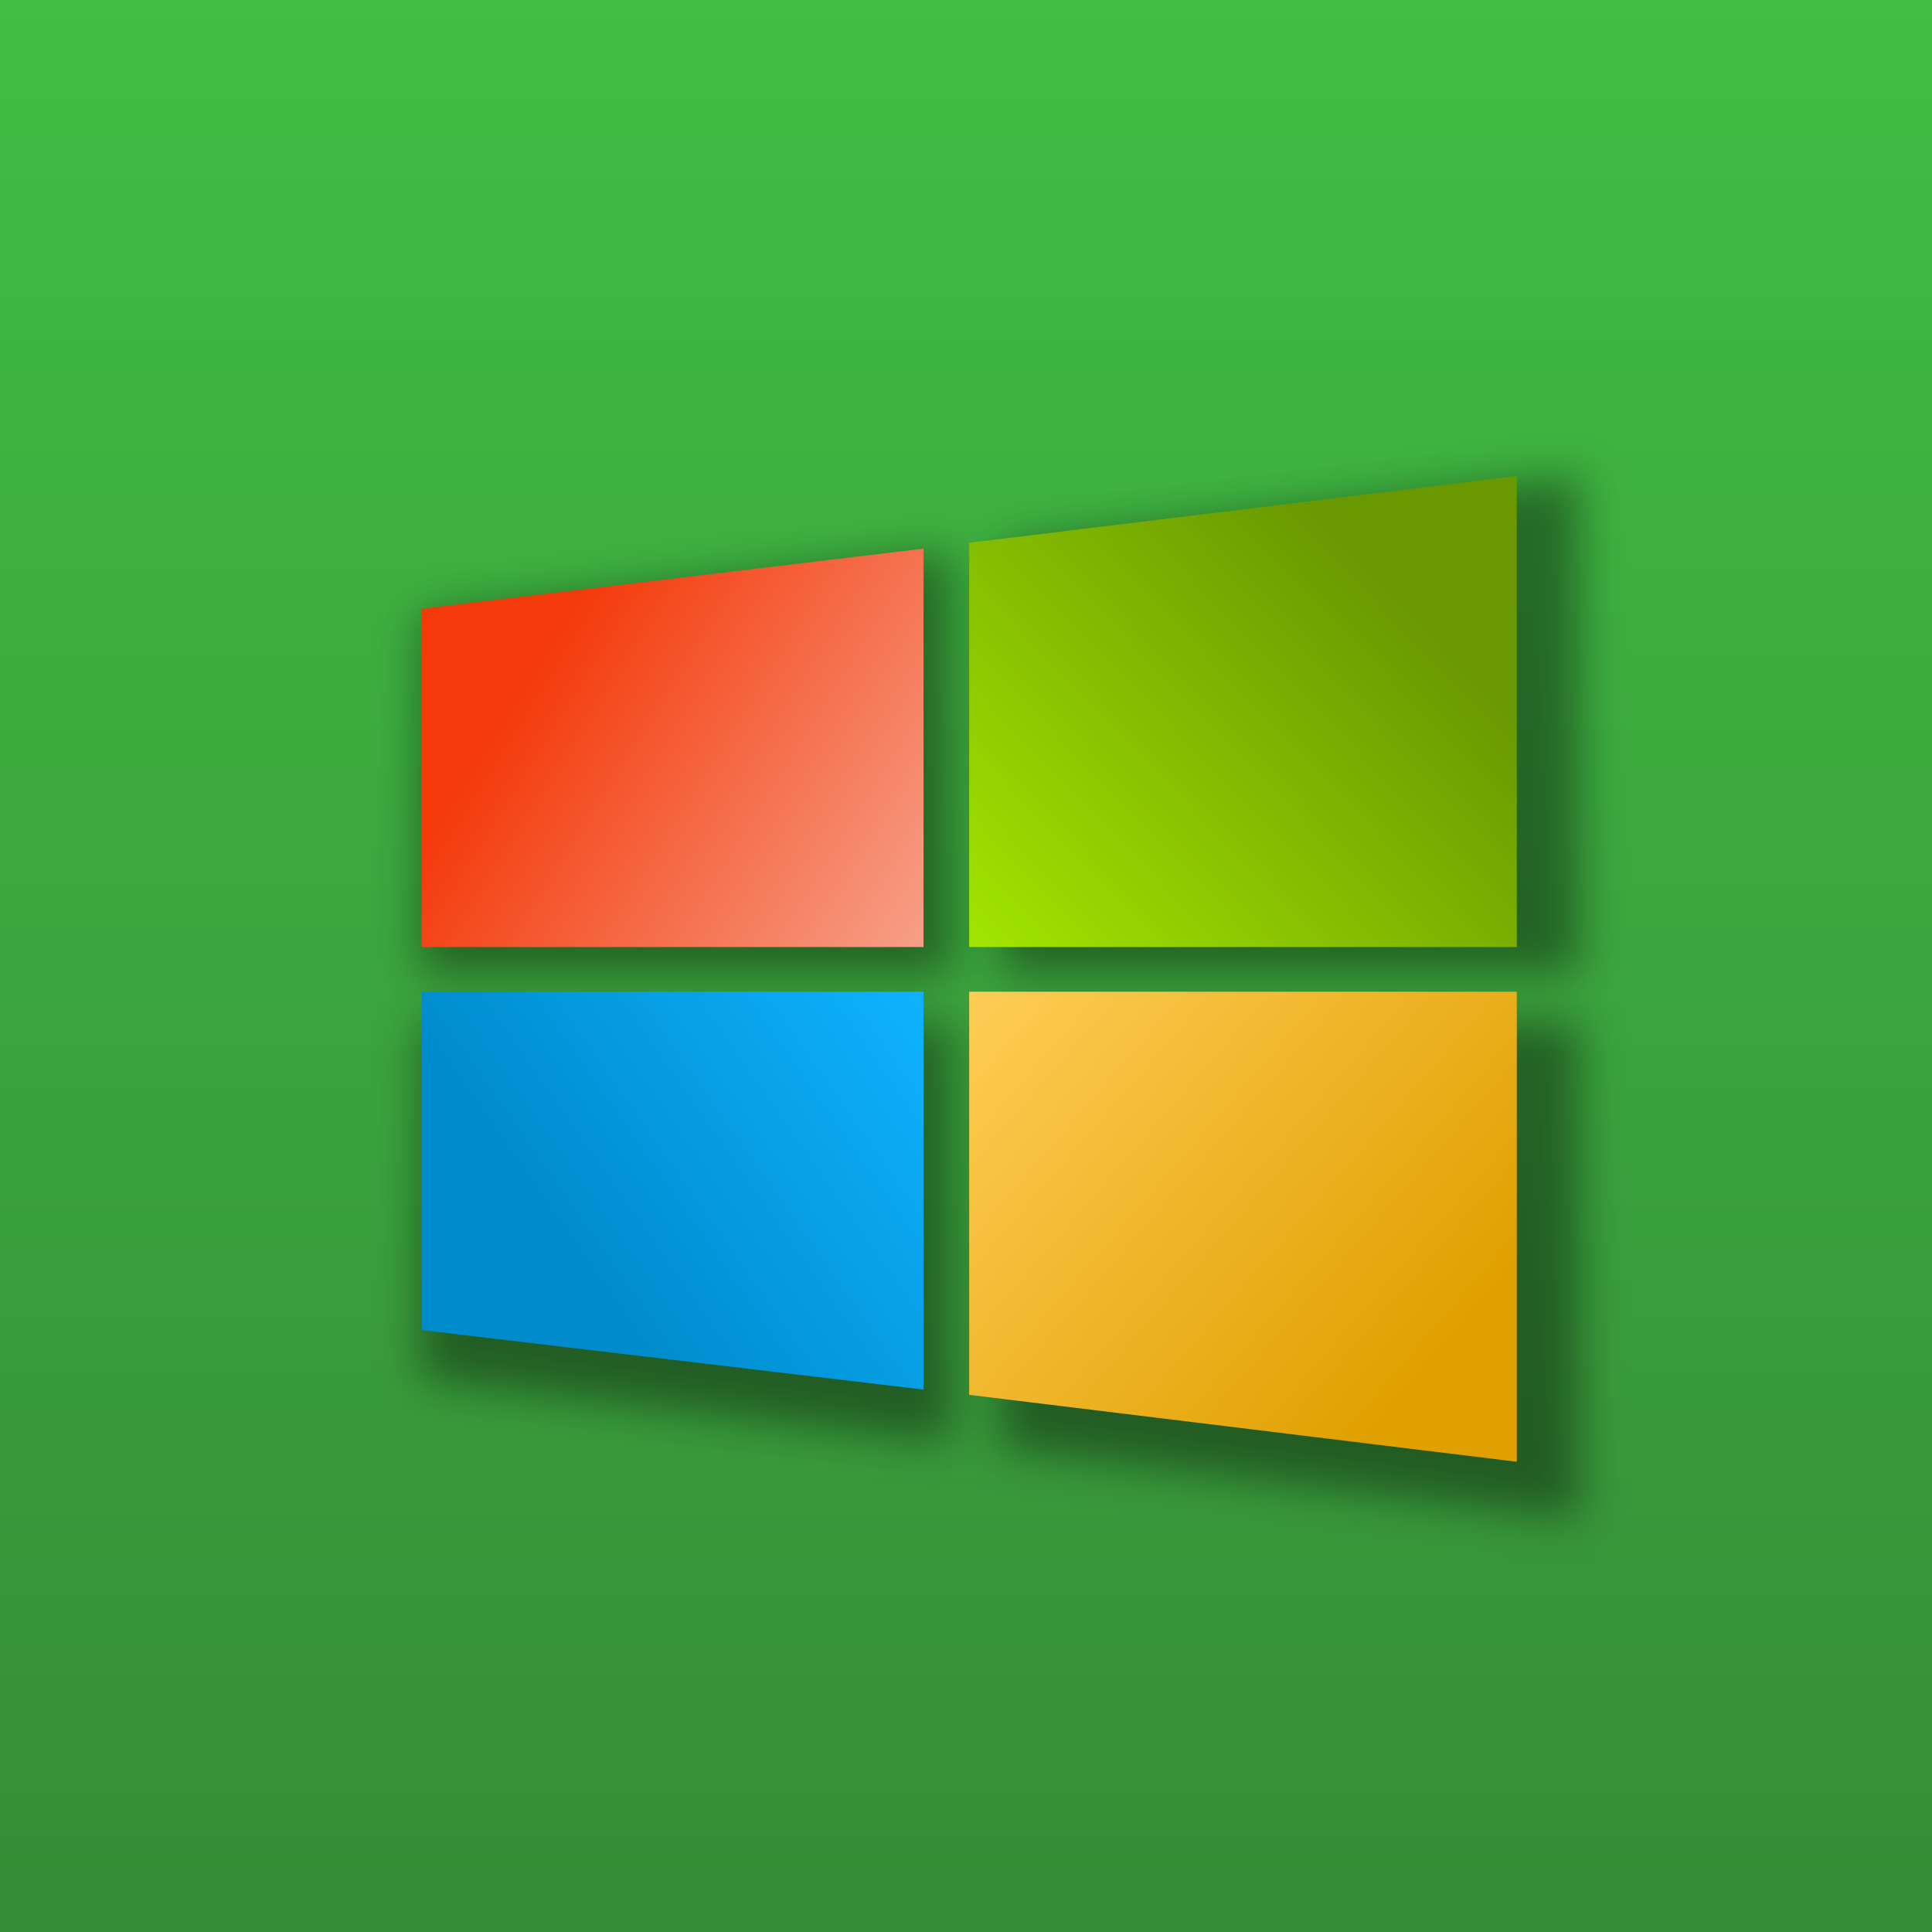
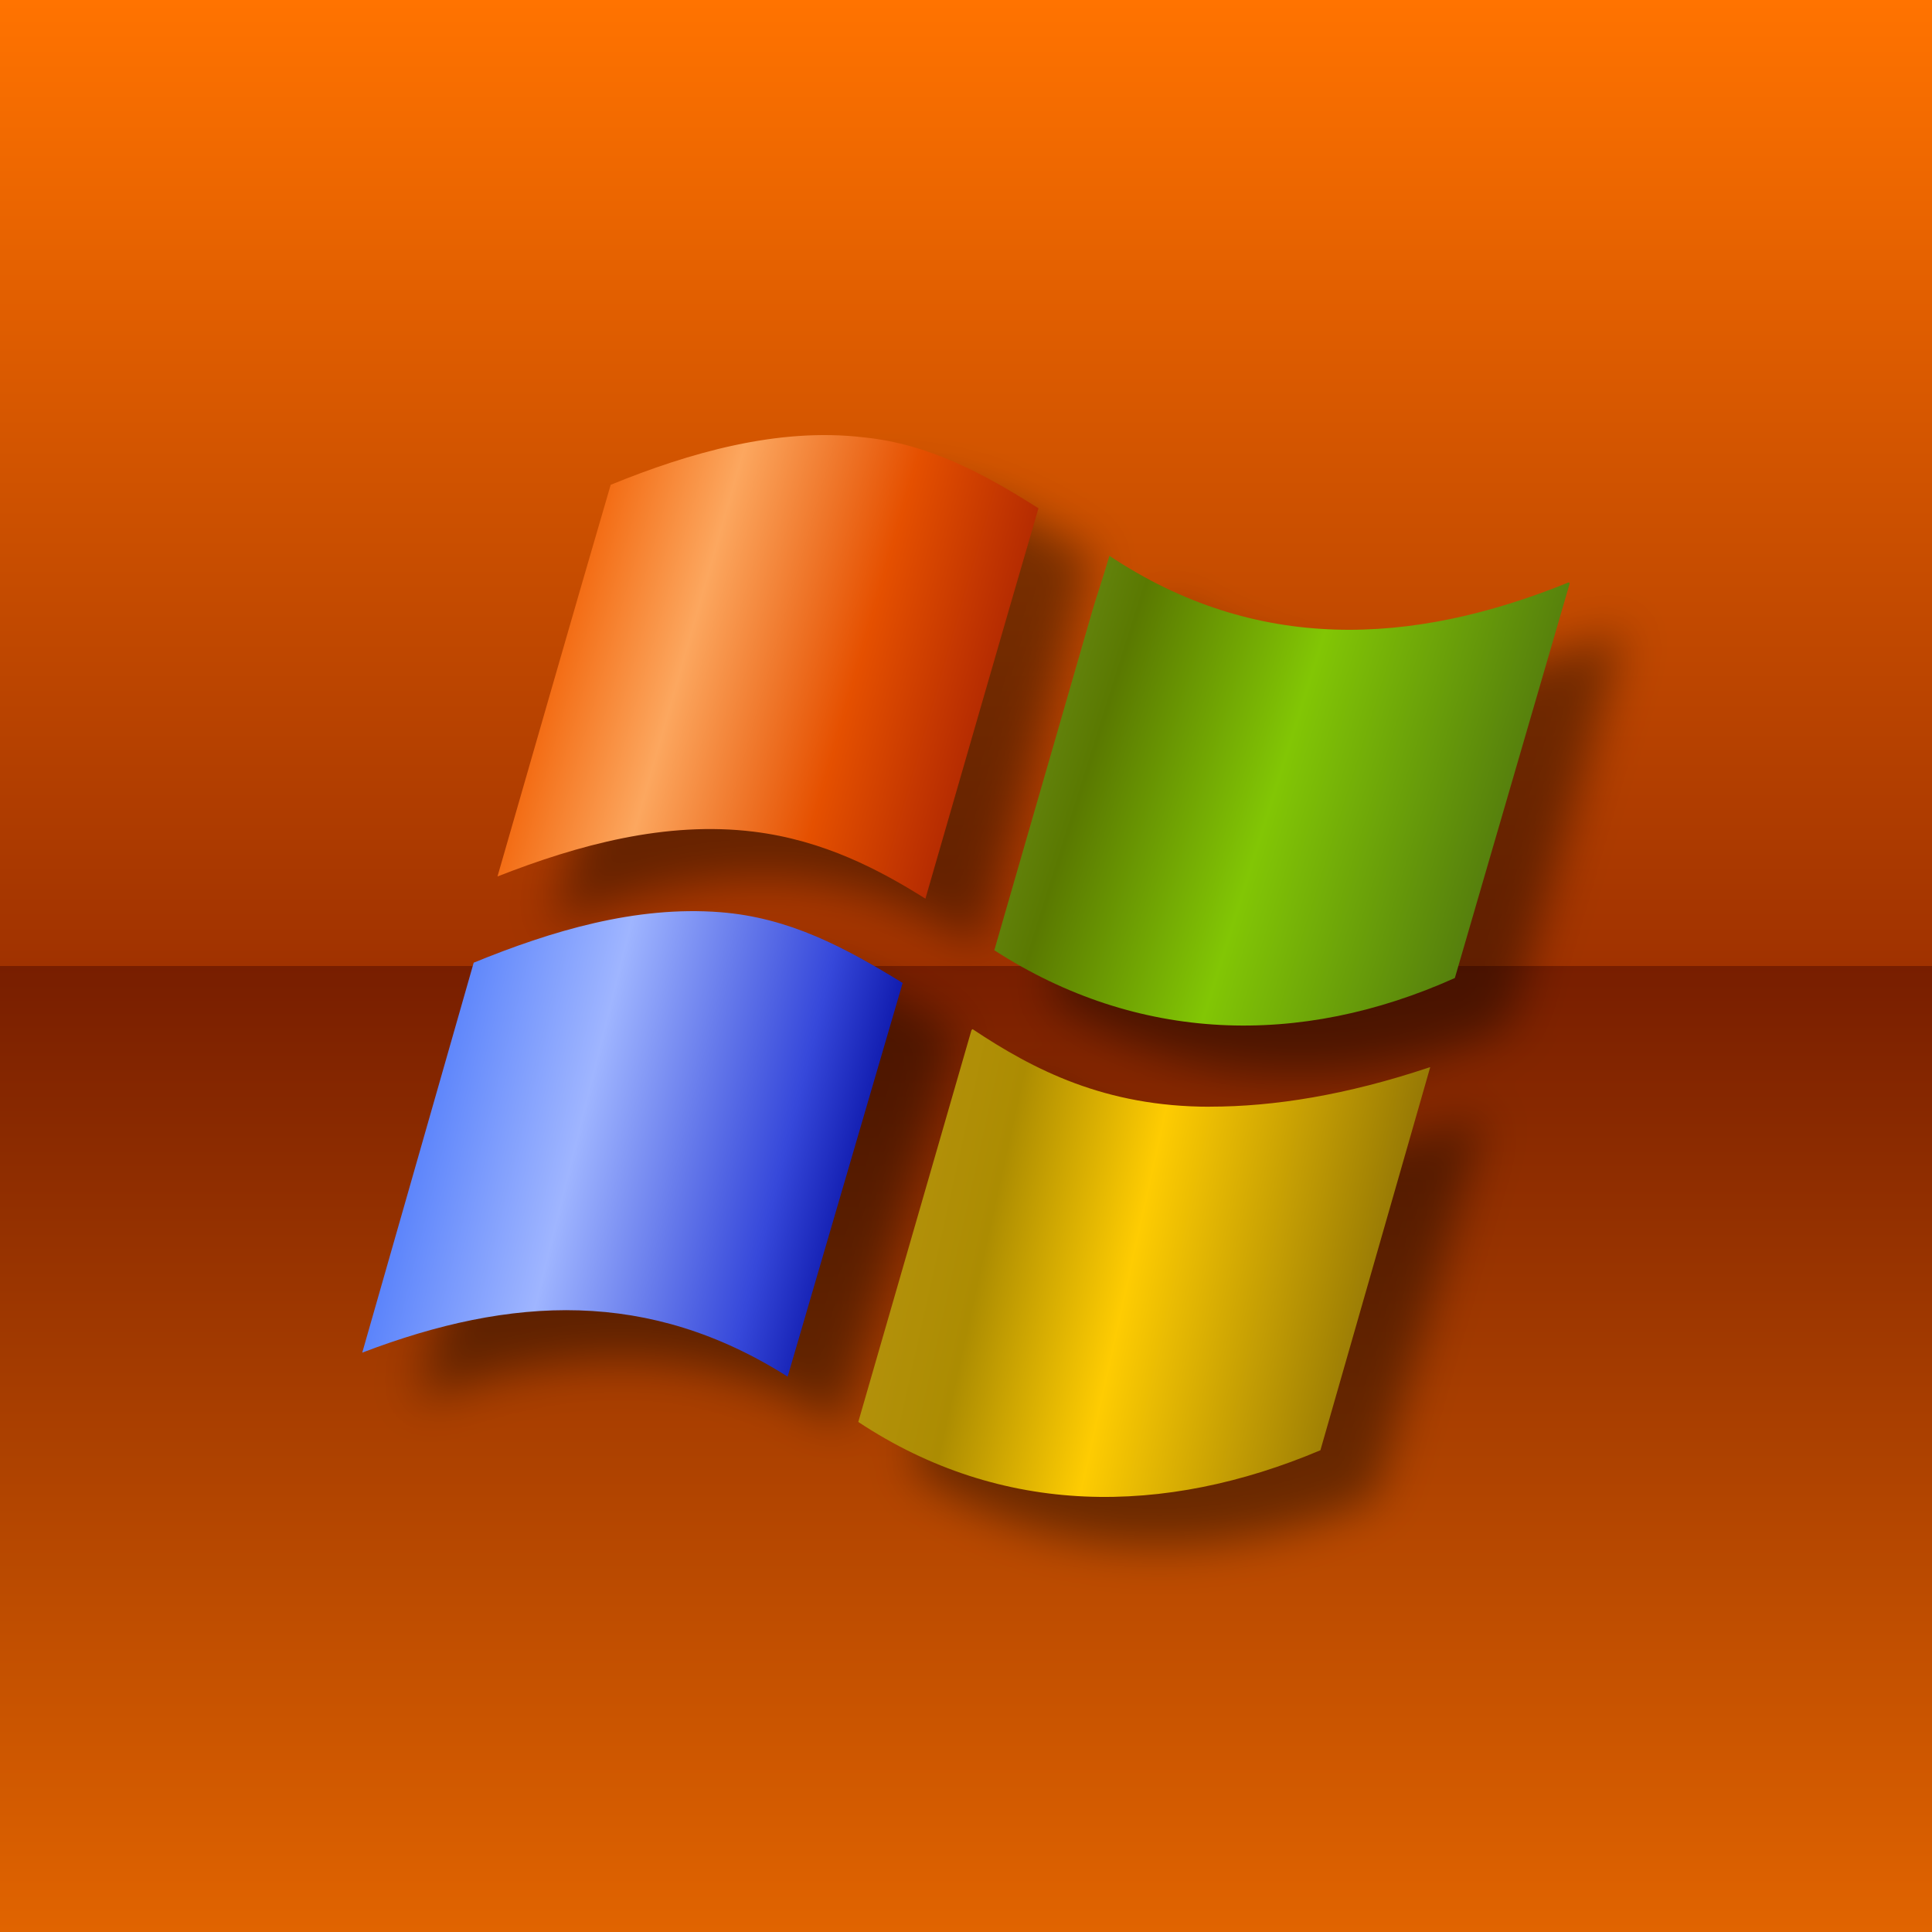
- <svg xmlns="http://www.w3.org/2000/svg" xmlns:xlink="http://www.w3.org/1999/xlink" id="svg12" version="1.1" height="32" width="32">
+ <svg xmlns="http://www.w3.org/2000/svg" xmlns:xlink="http://www.w3.org/1999/xlink" width="32" height="32" version="1.1" id="svg12">
  <defs id="defs7386">
+     <linearGradient id="linearGradient971">
+       <stop id="stop967" offset="0" style="stop-color:#b79410;stop-opacity:1" />
+       <stop style="stop-color:#ac8c02;stop-opacity:1" offset="0.256" id="stop975" />
+       <stop id="stop977" offset="0.519" style="stop-color:#fecc02;stop-opacity:1" />
+       <stop id="stop969" offset="1" style="stop-color:#8f7305;stop-opacity:1" />
+     </linearGradient>
+     <linearGradient id="linearGradient957">
+       <stop id="stop953" offset="0" style="stop-color:#4070f9;stop-opacity:1" />
+       <stop style="stop-color:#9fb5ff;stop-opacity:1" offset="0.438" id="stop961" />
+       <stop id="stop963" offset="0.849" style="stop-color:#3648da;stop-opacity:1" />
+       <stop id="stop955" offset="1" style="stop-color:#111caf;stop-opacity:1" />
+     </linearGradient>
+     <linearGradient id="linearGradient947">
+       <stop id="stop943" offset="0" style="stop-color:#6c8d18;stop-opacity:1" />
+       <stop style="stop-color:#5a7901;stop-opacity:1" offset="0.164" id="stop965" />
+       <stop style="stop-color:#82c605;stop-opacity:1" offset="0.47" id="stop951" />
+       <stop id="stop945" offset="1" style="stop-color:#446310;stop-opacity:1" />
+     </linearGradient>
+     <linearGradient id="linearGradient933">
+       <stop id="stop929" offset="0" style="stop-color:#f2650b;stop-opacity:1" />
+       <stop style="stop-color:#fca75f;stop-opacity:1" offset="0.286" id="stop937" />
+       <stop id="stop941" offset="0.648" style="stop-color:#e55000;stop-opacity:1" />
+       <stop id="stop931" offset="1" style="stop-color:#a92201;stop-opacity:1" />
+     </linearGradient>
    <linearGradient id="linearGradient897">
-       <stop id="stop893" offset="0" style="stop-color:#358d37;stop-opacity:1" />
-       <stop id="stop895" offset="1" style="stop-color:#41be43;stop-opacity:1" />
+       <stop style="stop-color:#e16400;stop-opacity:1" offset="0" id="stop893" />
+       <stop id="stop891" offset="0.5" style="stop-color:#781e00;stop-opacity:1" />
+       <stop id="stop889" offset="0.5" style="stop-color:#a03200;stop-opacity:1" />
+       <stop style="stop-color:#ff7300;stop-opacity:1" offset="1" id="stop895" />
    </linearGradient>
    <linearGradient id="linearGradient925">
-       <stop style="stop-color:#e0a000;stop-opacity:1" offset="0" id="stop921" />
-       <stop style="stop-color:#ffcd56;stop-opacity:1" offset="1" id="stop923" />
+       <stop id="stop921" offset="0" style="stop-color:#e0a000;stop-opacity:1" />
+       <stop id="stop923" offset="1" style="stop-color:#ffcd56;stop-opacity:1" />
    </linearGradient>
    <linearGradient id="linearGradient917">
-       <stop style="stop-color:#008ccc;stop-opacity:1" offset="0" id="stop913" />
-       <stop style="stop-color:#0fb2ff;stop-opacity:1" offset="1" id="stop915" />
+       <stop id="stop913" offset="0" style="stop-color:#008ccc;stop-opacity:1" />
+       <stop id="stop915" offset="1" style="stop-color:#0fb2ff;stop-opacity:1" />
    </linearGradient>
    <linearGradient id="linearGradient909">
-       <stop style="stop-color:#699801;stop-opacity:1" offset="0" id="stop905" />
-       <stop style="stop-color:#a2e501;stop-opacity:1" offset="1" id="stop907" />
+       <stop id="stop905" offset="0" style="stop-color:#699801;stop-opacity:1" />
+       <stop id="stop907" offset="1" style="stop-color:#a2e501;stop-opacity:1" />
    </linearGradient>
    <linearGradient id="linearGradient901">
-       <stop style="stop-color:#f43a0b;stop-opacity:1" offset="0" id="stop897" />
-       <stop style="stop-color:#f6a088;stop-opacity:1" offset="1" id="stop899" />
+       <stop id="stop897" offset="0" style="stop-color:#f43a0b;stop-opacity:1" />
+       <stop id="stop899" offset="1" style="stop-color:#f6a088;stop-opacity:1" />
    </linearGradient>
-     <style type="text/css" id="current-color-scheme">
+     <style id="current-color-scheme" type="text/css">
   .ColorScheme-Text { color:#dedede; } .ColorScheme-Highlight { color:#5294e2; } .ColorScheme-ButtonBackground { color:#dedede; }
  </style>
-     <linearGradient gradientUnits="userSpaceOnUse" gradientTransform="matrix(3.362041,0,0,3.362041,56.97997,79.98567)" y2="-27.252" y1="-29.104" x2="-5.027" x1="-7.673" id="linearGradient8660">
-       <stop id="stop17" offset="0" stop-color="#00bffb" />
-       <stop id="stop19" offset="1" stop-color="#01a0f3" />
+     <linearGradient id="linearGradient8660" x1="-7.673" x2="-5.027" y1="-29.104" y2="-27.252" gradientTransform="matrix(3.362041,0,0,3.362041,56.97997,79.98567)" gradientUnits="userSpaceOnUse">
+       <stop stop-color="#00bffb" offset="0" id="stop17" />
+       <stop stop-color="#01a0f3" offset="1" id="stop19" />
    </linearGradient>
-     <linearGradient gradientUnits="userSpaceOnUse" gradientTransform="matrix(3.525803,0,0,3.362041,57.75791,79.98567)" y2="-30.123" y1="-27.252" x2="-1.852" x1="-4.762" id="linearGradient8668">
-       <stop id="stop12" offset="0" stop-color="#11c2f4" />
-       <stop id="stop14" offset="1" stop-color="#2dc5f4" />
+     <linearGradient id="linearGradient8668" x1="-4.762" x2="-1.852" y1="-27.252" y2="-30.123" gradientTransform="matrix(3.525803,0,0,3.362041,57.75791,79.98567)" gradientUnits="userSpaceOnUse">
+       <stop stop-color="#11c2f4" offset="0" id="stop12" />
+       <stop stop-color="#2dc5f4" offset="1" id="stop14" />
    </linearGradient>
-     <linearGradient gradientUnits="userSpaceOnUse" gradientTransform="matrix(3.362041,0,0,3.362041,56.97997,79.98567)" y2="-24.493" y1="-26.722" x2="-5.027" x1="-7.673" id="linearGradient8676">
-       <stop id="stop7" offset="0" stop-color="#0954a8" />
-       <stop id="stop9" offset="1" stop-color="#0954a8" />
+     <linearGradient id="linearGradient8676" x1="-7.673" x2="-5.027" y1="-26.722" y2="-24.493" gradientTransform="matrix(3.362041,0,0,3.362041,56.97997,79.98567)" gradientUnits="userSpaceOnUse">
+       <stop stop-color="#0954a8" offset="0" id="stop7" />
+       <stop stop-color="#0954a8" offset="1" id="stop9" />
    </linearGradient>
-     <linearGradient gradientUnits="userSpaceOnUse" gradientTransform="matrix(3.525803,0,0,3.362041,57.75791,79.98567)" y2="-24.111" y1="-26.722" x2="-1.852" x1="-4.498" id="linearGradient8684">
-       <stop id="stop2" offset="0" stop-color="#339ed9" />
-       <stop id="stop4" offset="1" stop-color="#2386c9" />
+     <linearGradient id="linearGradient8684" x1="-4.498" x2="-1.852" y1="-26.722" y2="-24.111" gradientTransform="matrix(3.525803,0,0,3.362041,57.75791,79.98567)" gradientUnits="userSpaceOnUse">
+       <stop stop-color="#339ed9" offset="0" id="stop2" />
+       <stop stop-color="#2386c9" offset="1" id="stop4" />
    </linearGradient>
-     <linearGradient xlink:href="#linearGradient901" id="linearGradient903" x1="8" y1="39.489" x2="17" y2="45.001" gradientUnits="userSpaceOnUse" />
-     <linearGradient xlink:href="#linearGradient909" id="linearGradient911" x1="27" y1="36.489" x2="18" y2="45" gradientUnits="userSpaceOnUse" />
-     <linearGradient xlink:href="#linearGradient917" id="linearGradient919" x1="9" y1="51.489" x2="17" y2="46" gradientUnits="userSpaceOnUse" />
-     <linearGradient xlink:href="#linearGradient925" id="linearGradient927" x1="28" y1="54.489" x2="18" y2="46" gradientUnits="userSpaceOnUse" />
-     <linearGradient xlink:href="#linearGradient901" id="linearGradient944" x1="42.528" y1="39.491" x2="48.708" y2="44.001" gradientUnits="userSpaceOnUse" />
-     <linearGradient xlink:href="#linearGradient909" id="linearGradient952" x1="57.528" y1="37.491" x2="49.5" y2="44" gradientUnits="userSpaceOnUse" />
-     <linearGradient xlink:href="#linearGradient917" id="linearGradient960" x1="42.528" y1="49.491" x2="48.708" y2="45" gradientUnits="userSpaceOnUse" />
-     <linearGradient xlink:href="#linearGradient925" id="linearGradient968" x1="56.528" y1="50.491" x2="49.5" y2="45" gradientUnits="userSpaceOnUse" />
-     <filter height="1.1" y="-0.05" width="1.092" x="-0.046" id="filter915" style="color-interpolation-filters:sRGB">
-       <feGaussianBlur id="feGaussianBlur917" stdDeviation="0.461" />
+     <linearGradient gradientUnits="userSpaceOnUse" y2="44.001" x2="48.708" y1="39.491" x1="42.528" id="linearGradient944" xlink:href="#linearGradient901" />
+     <linearGradient gradientUnits="userSpaceOnUse" y2="44" x2="49.5" y1="37.491" x1="57.528" id="linearGradient952" xlink:href="#linearGradient909" />
+     <linearGradient gradientUnits="userSpaceOnUse" y2="45" x2="48.708" y1="49.491" x1="42.528" id="linearGradient960" xlink:href="#linearGradient917" />
+     <linearGradient gradientUnits="userSpaceOnUse" y2="45" x2="49.5" y1="50.491" x1="56.528" id="linearGradient968" xlink:href="#linearGradient925" />
+     <linearGradient xlink:href="#linearGradient897" id="linearGradient899" x1="16" y1="32" x2="16" y2="0" gradientUnits="userSpaceOnUse" />
+     <style type="text/css" id="style891" />
+     <linearGradient gradientUnits="userSpaceOnUse" y2="35.891" x2="45.469" y1="33.745" x1="38" id="linearGradient935" xlink:href="#linearGradient933" />
+     <linearGradient gradientUnits="userSpaceOnUse" y2="38" x2="55" y1="35" x1="45.476" id="linearGradient949" xlink:href="#linearGradient947" />
+     <linearGradient gradientUnits="userSpaceOnUse" y2="43" x2="43" y1="41" x1="35" id="linearGradient959" xlink:href="#linearGradient957" />
+     <linearGradient gradientUnits="userSpaceOnUse" y2="45" x2="52" y1="43" x1="43" id="linearGradient973" xlink:href="#linearGradient971" />
+     <filter height="1.103" y="-0.051" width="1.09" x="-0.045" id="filter1023" style="color-interpolation-filters:sRGB">
+       <feGaussianBlur id="feGaussianBlur1025" stdDeviation="0.376" />
    </filter>
-     <linearGradient gradientUnits="userSpaceOnUse" y2="0" x2="16" y1="32" x1="16" id="linearGradient899" xlink:href="#linearGradient897" />
+     <linearGradient y2="35.891" x2="45.469" y1="33.745" x1="38" gradientUnits="userSpaceOnUse" id="linearGradient1103" xlink:href="#linearGradient933" />
+     <linearGradient y2="38" x2="55" y1="35" x1="45.476" gradientUnits="userSpaceOnUse" id="linearGradient1105" xlink:href="#linearGradient947" />
+     <linearGradient y2="43" x2="43" y1="41" x1="35" gradientUnits="userSpaceOnUse" id="linearGradient1107" xlink:href="#linearGradient957" />
+     <linearGradient y2="45" x2="52" y1="43" x1="43" gradientUnits="userSpaceOnUse" id="linearGradient1109" xlink:href="#linearGradient971" />
  </defs>
+   <g transform="translate(-70.97218,-2)" id="22">
+     <circle r="11" cy="21" cx="49.972" id="path822" style="opacity:0;fill:#ffffff;fill-opacity:1;stroke:none;stroke-width:1.249;stroke-linecap:round;stroke-linejoin:round;stroke-miterlimit:4;stroke-dasharray:none;stroke-opacity:1;paint-order:normal" />
+     <g transform="translate(0.4721756,-23.49107)" id="g935">
+       <path id="path909" d="m 40,37.822 8.708,-1.097 v 7.275 H 40 Z" style="fill:url(#linearGradient944);fill-opacity:1;stroke-width:0.248" />
+       <path style="fill:url(#linearGradient952);fill-opacity:1;stroke-width:0.259" id="path911" d="M 49.5,36.618 59,35.399 V 44 h -9.5 z" />
+       <path id="path913" d="m 40,45 h 8.708 v 7.265 L 40,51.179 Z" style="fill:url(#linearGradient960);fill-opacity:1;stroke-width:0.248" />
+       <path style="fill:url(#linearGradient968);fill-opacity:1;stroke-width:0.259" id="path915" d="M 49.5,45 H 59 v 8.583 L 49.5,52.361 Z" />
+     </g>
+   </g>
  <g id="start-here-kde">
-     <rect ry="0" y="0" x="0" height="32" width="32" id="rect885" style="fill:url(#linearGradient899);fill-opacity:1;stroke-width:3" />
-     <rect y="0" x="0" height="32" width="32" id="rect6336-6" style="color:#bebebe;display:inline;overflow:visible;visibility:visible;fill:none;stroke:none;stroke-width:1;marker:none" />
-     <g transform="matrix(0.8004557,0,0,0.7840998,2.157732,-19.15484)" style="opacity:0.4;fill:#000000;fill-opacity:1;filter:url(#filter915)" id="g909">
-       <path style="fill:#000000;fill-opacity:1;stroke-width:0.308" d="m 6,37.431 11,-1.344 v 8.913 H 6 Z" id="path901" />
-       <path d="M 18,35.956 30,34.462 V 45 H 18 Z" id="path903" style="fill:#000000;fill-opacity:1;stroke-width:0.322" />
-       <path style="fill:#000000;fill-opacity:1;stroke-width:0.308" d="m 6,46 h 11 v 8.901 L 6,53.57 Z" id="path905" />
-       <path d="M 18,46 H 30 V 56.516 L 18,55.019 Z" id="path907" style="fill:#000000;fill-opacity:1;stroke-width:0.322" />
+     <rect style="fill:url(#linearGradient899);fill-opacity:1;stroke-width:3" id="rect885" width="32" height="32" x="0" y="0" ry="0" />
+     <rect style="color:#bebebe;display:inline;overflow:visible;visibility:visible;fill:none;stroke:none;stroke-width:1;marker:none" id="rect6336-6" width="32" height="32" x="0" y="0" />
+     <g transform="translate(-28.09655,-21.99367)" id="g1021" style="opacity:0.4;fill:#000000;fill-opacity:1;filter:url(#filter1023)">
+       <path id="path1013" p-id="2380" d="m 41.482,36.569 c 1.165,0.143 2.091,0.636 2.846,1.11 0.624,-2.156 1.243,-4.313 1.872,-6.466 -0.899,-0.572 -1.818,-1.068 -2.895,-1.175 -1.417,-0.169 -2.894,0.256 -4.19,0.786 -0.632,2.16 -1.251,4.325 -1.875,6.487 1.338,-0.525 2.794,-0.92 4.242,-0.742" style="fill:#000000;fill-opacity:1;stroke-width:0.022" />
+       <path style="fill:#000000;fill-opacity:1;stroke-width:0.022" d="m 54.996,32.452 c -0.005,-0.004 -0.009,-0.008 -0.013,-0.012 C 52.372,33.5 49.799,33.611 47.375,32 c -0.111,0.382 -0.213,0.672 -0.278,0.896 -0.214,0.741 -0.428,1.482 -0.642,2.223 l -0.986,3.414 c 2.37,1.532 5.059,1.614 7.628,0.46 L 55,32.455 l -0.004,-0.003" p-id="2380" id="path1015" />
+       <path id="path1017" p-id="2380" d="M 43.95,39.074 C 42.994,38.488 42.079,37.993 40.932,37.903 39.529,37.793 38.13,38.214 36.846,38.739 l -1.846,6.459 c 2.474,-0.945 4.756,-1.054 7.046,0.398 l 1.905,-6.521 c -3e-5,0 -4.6e-4,-5.73e-4 -9.2e-4,-5.73e-4" style="fill:#000000;fill-opacity:1;stroke-width:0.022" />
+       <path style="fill:#000000;fill-opacity:1;stroke-width:0.022" d="m 49.038,41.125 c -1.736,0 -2.917,-0.611 -3.929,-1.285 -0.005,0.006 -0.013,0.011 -0.018,0.015 l -1.875,6.491 c 2.377,1.575 5.069,1.561 7.654,0.469 l 1.819,-6.345 -0.016,0.004 c -1.371,0.458 -2.573,0.65 -3.633,0.65" p-id="2380" id="path1019" />
    </g>
-     <g id="g901" style="fill:#ffffff;fill-opacity:1" transform="matrix(0.7558576,0,0,0.7403169,2.447179,-17.62861)">
-       <path id="path36" d="m 6,37.431 11,-1.344 v 8.913 H 6 Z" style="fill:url(#linearGradient903);fill-opacity:1;stroke-width:0.308" />
-       <path style="fill:url(#linearGradient911);fill-opacity:1;stroke-width:0.322" id="path38" d="M 18,35.956 30,34.462 V 45 H 18 Z" />
-       <path id="path40" d="m 6,46 h 11 v 8.901 L 6,53.57 Z" style="fill:url(#linearGradient919);fill-opacity:1;stroke-width:0.308" />
-       <path style="fill:url(#linearGradient927);fill-opacity:1;stroke-width:0.322" id="path42" d="M 18,46 H 30 V 56.516 L 18,55.019 Z" />
+     <g id="g983" transform="translate(-29.00004,-22.79409)">
+       <path style="fill:url(#linearGradient935);fill-opacity:1;stroke-width:0.022" d="m 41.482,36.569 c 1.165,0.143 2.091,0.636 2.846,1.11 0.624,-2.156 1.243,-4.313 1.872,-6.466 -0.899,-0.572 -1.818,-1.068 -2.895,-1.175 -1.417,-0.169 -2.894,0.256 -4.19,0.786 -0.632,2.16 -1.251,4.325 -1.875,6.487 1.338,-0.525 2.794,-0.92 4.242,-0.742" p-id="2380" id="path895" />
+       <path id="path923" p-id="2380" d="m 54.996,32.452 c -0.005,-0.004 -0.009,-0.008 -0.013,-0.012 C 52.372,33.5 49.799,33.611 47.375,32 c -0.111,0.382 -0.213,0.672 -0.278,0.896 -0.214,0.741 -0.428,1.482 -0.642,2.223 l -0.986,3.414 c 2.37,1.532 5.059,1.614 7.628,0.46 L 55,32.455 l -0.004,-0.003" style="fill:url(#linearGradient949);fill-opacity:1;stroke-width:0.022" />
+       <path style="fill:url(#linearGradient959);fill-opacity:1;stroke-width:0.022" d="M 43.95,39.074 C 42.994,38.488 42.079,37.993 40.932,37.903 39.529,37.793 38.13,38.214 36.846,38.739 l -1.846,6.459 c 2.474,-0.945 4.756,-1.054 7.046,0.398 l 1.905,-6.521 c -3e-5,0 -4.6e-4,-5.73e-4 -9.2e-4,-5.73e-4" p-id="2380" id="path925" />
+       <path id="path927" p-id="2380" d="m 49.038,41.125 c -1.736,0 -2.917,-0.611 -3.929,-1.285 -0.005,0.006 -0.013,0.011 -0.018,0.015 l -1.875,6.491 c 2.377,1.575 5.069,1.561 7.654,0.469 l 1.819,-6.345 -0.016,0.004 c -1.371,0.458 -2.573,0.65 -3.633,0.65" style="fill:url(#linearGradient973);fill-opacity:1;stroke-width:0.022" />
    </g>
  </g>
  <g id="22-22-start-here-kde">
-     <circle style="opacity:0;fill:#ffffff;fill-opacity:1;stroke:none;stroke-width:1.249;stroke-linecap:round;stroke-linejoin:round;stroke-miterlimit:4;stroke-dasharray:none;stroke-opacity:1;paint-order:normal" id="path822" cx="49.972" cy="21" r="11" />
-     <g id="g935" transform="translate(0.4721756,-23.49107)">
-       <path style="fill:url(#linearGradient944);fill-opacity:1;stroke-width:0.248" d="m 40,37.822 8.708,-1.097 v 7.275 H 40 Z" id="path909" />
-       <path d="M 49.5,36.618 59,35.399 V 44 h -9.5 z" id="path911" style="fill:url(#linearGradient952);fill-opacity:1;stroke-width:0.259" />
-       <path style="fill:url(#linearGradient960);fill-opacity:1;stroke-width:0.248" d="m 40,45 h 8.708 v 7.265 L 40,51.179 Z" id="path913" />
-       <path d="M 49.5,45 H 59 v 8.583 L 49.5,52.361 Z" id="path915" style="fill:url(#linearGradient968);fill-opacity:1;stroke-width:0.259" />
+     <circle style="opacity:0;fill:#ffffff;fill-opacity:1;stroke:none;stroke-width:1.249;stroke-linecap:round;stroke-linejoin:round;stroke-miterlimit:4;stroke-dasharray:none;stroke-opacity:1;paint-order:normal" id="circle1047" cx="51" cy="19" r="11" />
+     <g transform="translate(5.99996,-19.79409)" id="g1097">
+       <path id="path1089" p-id="2380" d="m 41.482,36.569 c 1.165,0.143 2.091,0.636 2.846,1.11 0.624,-2.156 1.243,-4.313 1.872,-6.466 -0.899,-0.572 -1.818,-1.068 -2.895,-1.175 -1.417,-0.169 -2.894,0.256 -4.19,0.786 -0.632,2.16 -1.251,4.325 -1.875,6.487 1.338,-0.525 2.794,-0.92 4.242,-0.742" style="fill:url(#linearGradient1103);fill-opacity:1;stroke-width:0.022" />
+       <path style="fill:url(#linearGradient1105);fill-opacity:1;stroke-width:0.022" d="m 54.996,32.452 c -0.005,-0.004 -0.009,-0.008 -0.013,-0.012 C 52.372,33.5 49.799,33.611 47.375,32 c -0.111,0.382 -0.213,0.672 -0.278,0.896 -0.214,0.741 -0.428,1.482 -0.642,2.223 l -0.986,3.414 c 2.37,1.532 5.059,1.614 7.628,0.46 L 55,32.455 l -0.004,-0.003" p-id="2380" id="path1091" />
+       <path id="path1093" p-id="2380" d="M 43.95,39.074 C 42.994,38.488 42.079,37.993 40.932,37.903 39.529,37.793 38.13,38.214 36.846,38.739 l -1.846,6.459 c 2.474,-0.945 4.756,-1.054 7.046,0.398 l 1.905,-6.521 c -3e-5,0 -4.6e-4,-5.73e-4 -9.2e-4,-5.73e-4" style="fill:url(#linearGradient1107);fill-opacity:1;stroke-width:0.022" />
+       <path style="fill:url(#linearGradient1109);fill-opacity:1;stroke-width:0.022" d="m 49.038,41.125 c -1.736,0 -2.917,-0.611 -3.929,-1.285 -0.005,0.006 -0.013,0.011 -0.018,0.015 l -1.875,6.491 c 2.377,1.575 5.069,1.561 7.654,0.469 l 1.819,-6.345 -0.016,0.004 c -1.371,0.458 -2.573,0.65 -3.633,0.65" p-id="2380" id="path1095" />
    </g>
  </g>
</svg>
